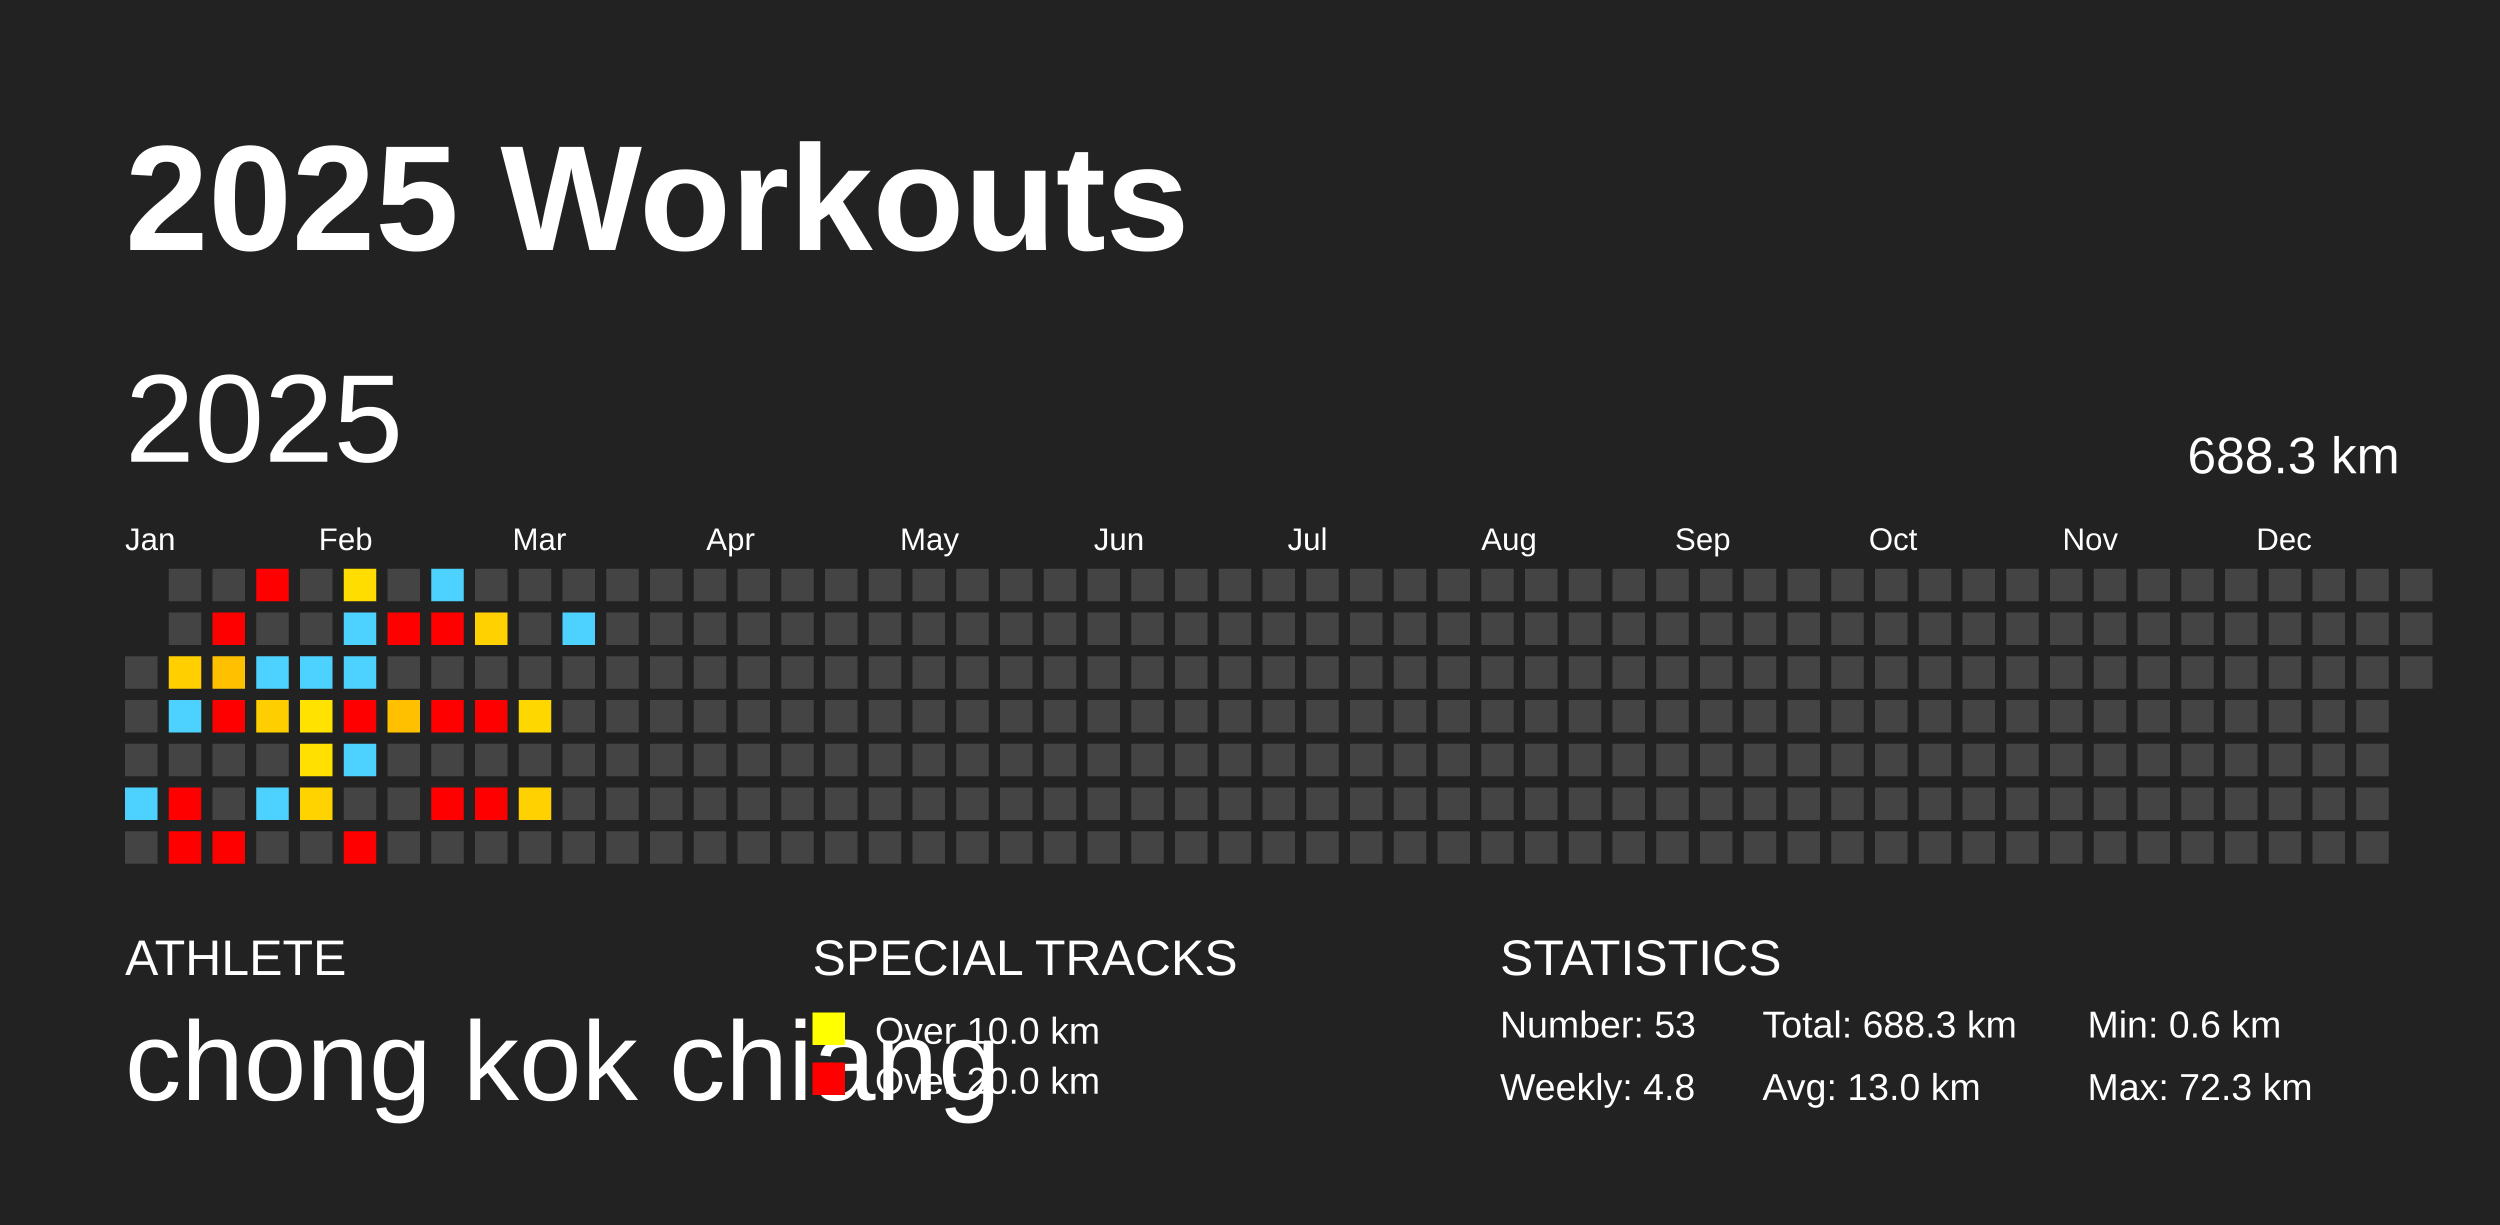
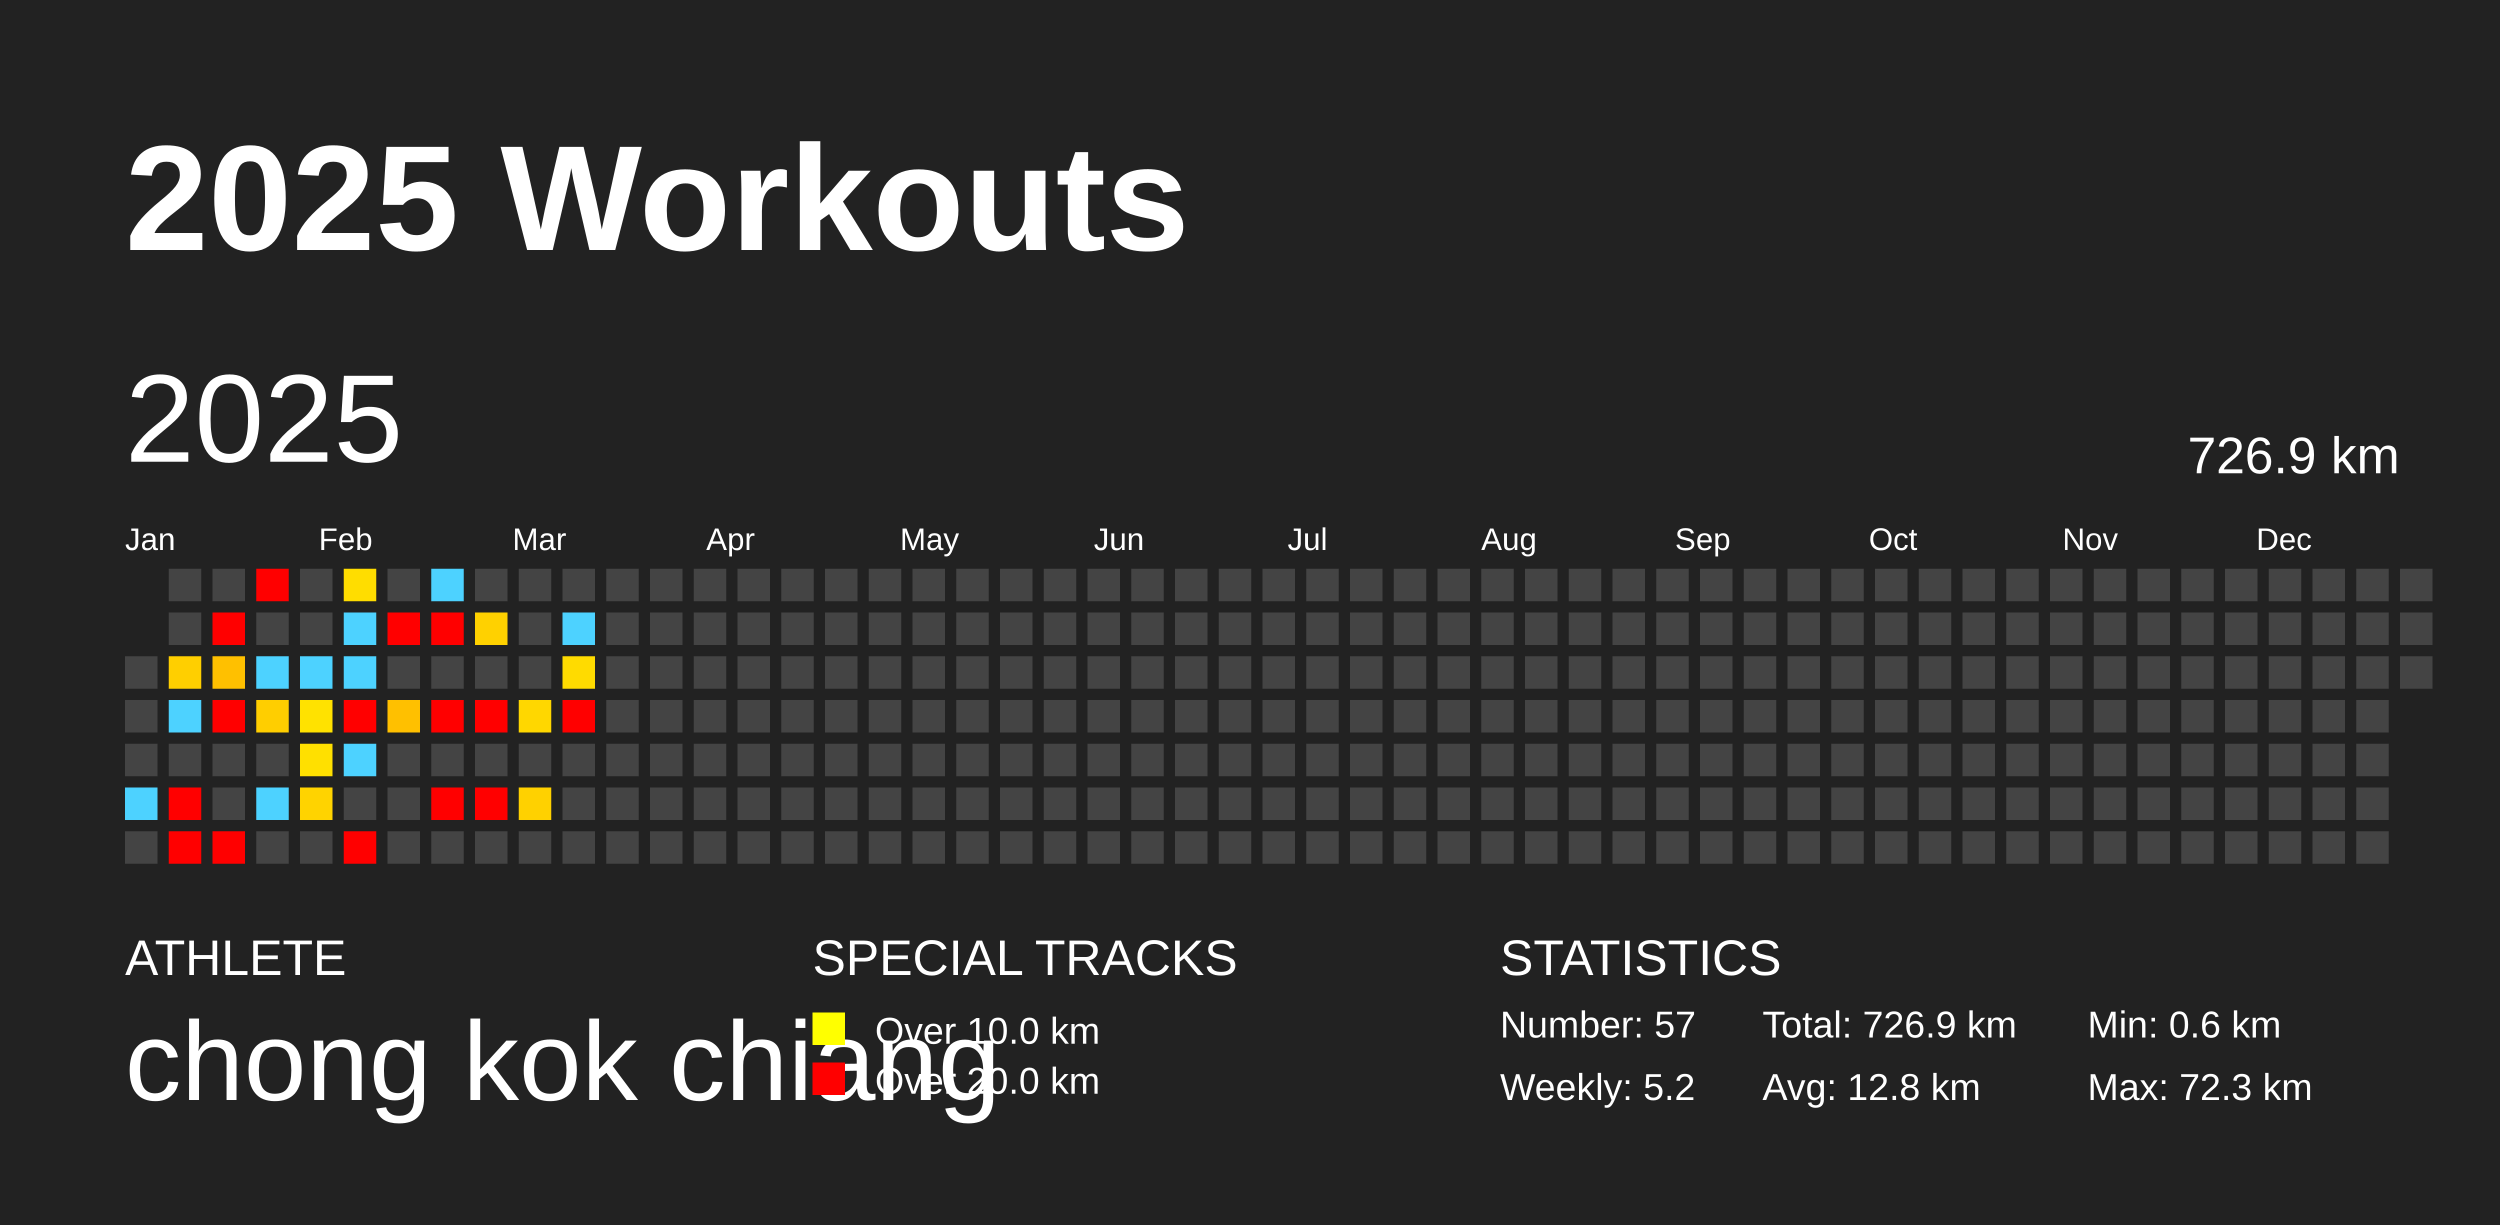
<svg xmlns="http://www.w3.org/2000/svg" baseProfile="full" height="98mm" version="1.1" viewBox="0,0,200,98" width="200mm">
  <defs />
  <rect fill="#222222" height="98" width="200" x="0" y="0" />
  <text fill="#FFFFFF" style="font-size:12px; font-family:Arial; font-weight:bold;" x="10" y="20">2025 Workouts</text>
  <text fill="#FFFFFF" style="font-size:4px; font-family:Arial" x="10" y="78">ATHLETE</text>
  <text fill="#FFFFFF" style="font-size:9px; font-family:Arial" x="10" y="88">chong kok chiang</text>
  <text fill="#FFFFFF" style="font-size:4px; font-family:Arial" x="65" y="78">SPECIAL TRACKS</text>
  <rect fill="yellow" height="2.6" width="2.6" x="65" y="81" />
  <text fill="#FFFFFF" style="font-size:3px; font-family:Arial" x="70" y="83.5">Over 10.0 km</text>
  <rect fill="red" height="2.6" width="2.6" x="65" y="85" />
  <text fill="#FFFFFF" style="font-size:3px; font-family:Arial" x="70" y="87.5">Over 20.0 km</text>
  <text fill="#FFFFFF" style="font-size:4px; font-family:Arial" x="120" y="78">STATISTICS</text>
-   <text fill="#FFFFFF" style="font-size:3px; font-family:Arial" x="120" y="83">Number: 53</text>
-   <text fill="#FFFFFF" style="font-size:3px; font-family:Arial" x="120" y="88">Weekly: 4.8</text>
-   <text fill="#FFFFFF" style="font-size:3px; font-family:Arial" x="141" y="83">Total: 688.3 km</text>
-   <text fill="#FFFFFF" style="font-size:3px; font-family:Arial" x="141" y="88">Avg: 13.0 km</text>
+   <text fill="#FFFFFF" style="font-size:3px; font-family:Arial" x="120" y="83">Number: 57</text>
+   <text fill="#FFFFFF" style="font-size:3px; font-family:Arial" x="120" y="88">Weekly: 5.2</text>
+   <text fill="#FFFFFF" style="font-size:3px; font-family:Arial" x="141" y="83">Total: 726.9 km</text>
+   <text fill="#FFFFFF" style="font-size:3px; font-family:Arial" x="141" y="88">Avg: 12.8 km</text>
  <text fill="#FFFFFF" style="font-size:3px; font-family:Arial" x="167" y="83">Min: 0.6 km</text>
  <text fill="#FFFFFF" style="font-size:3px; font-family:Arial" x="167" y="88">Max: 72.3 km</text>
  <text dominant-baseline="hanging" fill="#FFFFFF" style="font-size:10.0px; font-family:Arial;" x="10" y="30">2025</text>
-   <text dominant-baseline="hanging" fill="#FFFFFF" style="font-size:4.125px; font-family:Arial;" x="175" y="35">688.3 km</text>
+   <text dominant-baseline="hanging" fill="#FFFFFF" style="font-size:4.125px; font-family:Arial;" x="175" y="35">726.9 km</text>
  <text fill="#FFFFFF" style="font-size:2.5px; font-family:Arial" x="10.0" y="44">Jan</text>
  <text fill="#FFFFFF" style="font-size:2.5px; font-family:Arial" x="25.5" y="44">Feb</text>
  <text fill="#FFFFFF" style="font-size:2.5px; font-family:Arial" x="41.0" y="44">Mar</text>
  <text fill="#FFFFFF" style="font-size:2.5px; font-family:Arial" x="56.5" y="44">Apr</text>
  <text fill="#FFFFFF" style="font-size:2.5px; font-family:Arial" x="72.0" y="44">May</text>
  <text fill="#FFFFFF" style="font-size:2.5px; font-family:Arial" x="87.5" y="44">Jun</text>
  <text fill="#FFFFFF" style="font-size:2.5px; font-family:Arial" x="103.0" y="44">Jul</text>
  <text fill="#FFFFFF" style="font-size:2.5px; font-family:Arial" x="118.5" y="44">Aug</text>
  <text fill="#FFFFFF" style="font-size:2.5px; font-family:Arial" x="134.0" y="44">Sep</text>
  <text fill="#FFFFFF" style="font-size:2.5px; font-family:Arial" x="149.5" y="44">Oct</text>
  <text fill="#FFFFFF" style="font-size:2.5px; font-family:Arial" x="165.0" y="44">Nov</text>
  <text fill="#FFFFFF" style="font-size:2.5px; font-family:Arial" x="180.5" y="44">Dec</text>
  <rect fill="#444444" height="2.6" width="2.6" x="10.0" y="52.5" />
  <rect fill="#444444" height="2.6" width="2.6" x="10.0" y="56.0" />
  <rect fill="#444444" height="2.6" width="2.6" x="10.0" y="59.5" />
  <rect fill="#4dd2ff" height="2.6" width="2.6" x="10.0" y="63.0" />
  <rect fill="#444444" height="2.6" width="2.6" x="10.0" y="66.5" />
  <rect fill="#444444" height="2.6" width="2.6" x="13.5" y="45.5" />
  <rect fill="#444444" height="2.6" width="2.6" x="13.5" y="49.0" />
  <rect fill="#ffcf00" height="2.6" width="2.6" x="13.5" y="52.5" />
  <rect fill="#4dd2ff" height="2.6" width="2.6" x="13.5" y="56.0" />
  <rect fill="#444444" height="2.6" width="2.6" x="13.5" y="59.5" />
  <rect fill="red" height="2.6" width="2.6" x="13.5" y="63.0" />
  <rect fill="red" height="2.6" width="2.6" x="13.5" y="66.5" />
  <rect fill="#444444" height="2.6" width="2.6" x="17.0" y="45.5" />
  <rect fill="red" height="2.6" width="2.6" x="17.0" y="49.0" />
  <rect fill="#ffc000" height="2.6" width="2.6" x="17.0" y="52.5" />
  <rect fill="red" height="2.6" width="2.6" x="17.0" y="56.0" />
  <rect fill="#444444" height="2.6" width="2.6" x="17.0" y="59.5" />
  <rect fill="#444444" height="2.6" width="2.6" x="17.0" y="63.0" />
  <rect fill="red" height="2.6" width="2.6" x="17.0" y="66.5" />
  <rect fill="red" height="2.6" width="2.6" x="20.5" y="45.5" />
  <rect fill="#444444" height="2.6" width="2.6" x="20.5" y="49.0" />
  <rect fill="#4dd2ff" height="2.6" width="2.6" x="20.5" y="52.5" />
  <rect fill="#ffce00" height="2.6" width="2.6" x="20.5" y="56.0" />
  <rect fill="#444444" height="2.6" width="2.6" x="20.5" y="59.5" />
  <rect fill="#4dd2ff" height="2.6" width="2.6" x="20.5" y="63.0" />
  <rect fill="#444444" height="2.6" width="2.6" x="20.5" y="66.5" />
  <rect fill="#444444" height="2.6" width="2.6" x="24.0" y="45.5" />
  <rect fill="#444444" height="2.6" width="2.6" x="24.0" y="49.0" />
  <rect fill="#4dd2ff" height="2.6" width="2.6" x="24.0" y="52.5" />
  <rect fill="#ffe200" height="2.6" width="2.6" x="24.0" y="56.0" />
  <rect fill="#ffe000" height="2.6" width="2.6" x="24.0" y="59.5" />
  <rect fill="#ffd300" height="2.6" width="2.6" x="24.0" y="63.0" />
  <rect fill="#444444" height="2.6" width="2.6" x="24.0" y="66.5" />
  <rect fill="#ffdd00" height="2.6" width="2.6" x="27.5" y="45.5" />
  <rect fill="#4dd2ff" height="2.6" width="2.6" x="27.5" y="49.0" />
  <rect fill="#4dd2ff" height="2.6" width="2.6" x="27.5" y="52.5" />
  <rect fill="red" height="2.6" width="2.6" x="27.5" y="56.0" />
  <rect fill="#4dd2ff" height="2.6" width="2.6" x="27.5" y="59.5" />
  <rect fill="#444444" height="2.6" width="2.6" x="27.5" y="63.0" />
  <rect fill="red" height="2.6" width="2.6" x="27.5" y="66.5" />
  <rect fill="#444444" height="2.6" width="2.6" x="31.0" y="45.5" />
  <rect fill="red" height="2.6" width="2.6" x="31.0" y="49.0" />
  <rect fill="#444444" height="2.6" width="2.6" x="31.0" y="52.5" />
  <rect fill="#ffc000" height="2.6" width="2.6" x="31.0" y="56.0" />
  <rect fill="#444444" height="2.6" width="2.6" x="31.0" y="59.5" />
  <rect fill="#444444" height="2.6" width="2.6" x="31.0" y="63.0" />
  <rect fill="#444444" height="2.6" width="2.6" x="31.0" y="66.5" />
  <rect fill="#4dd2ff" height="2.6" width="2.6" x="34.5" y="45.5" />
  <rect fill="red" height="2.6" width="2.6" x="34.5" y="49.0" />
  <rect fill="#444444" height="2.6" width="2.6" x="34.5" y="52.5" />
  <rect fill="red" height="2.6" width="2.6" x="34.5" y="56.0" />
  <rect fill="#444444" height="2.6" width="2.6" x="34.5" y="59.5" />
  <rect fill="red" height="2.6" width="2.6" x="34.5" y="63.0" />
  <rect fill="#444444" height="2.6" width="2.6" x="34.5" y="66.5" />
  <rect fill="#444444" height="2.6" width="2.6" x="38.0" y="45.5" />
  <rect fill="#ffd100" height="2.6" width="2.6" x="38.0" y="49.0" />
  <rect fill="#444444" height="2.6" width="2.6" x="38.0" y="52.5" />
  <rect fill="red" height="2.6" width="2.6" x="38.0" y="56.0" />
  <rect fill="#444444" height="2.6" width="2.6" x="38.0" y="59.5" />
  <rect fill="red" height="2.6" width="2.6" x="38.0" y="63.0" />
  <rect fill="#444444" height="2.6" width="2.6" x="38.0" y="66.5" />
  <rect fill="#444444" height="2.6" width="2.6" x="41.5" y="45.5" />
  <rect fill="#444444" height="2.6" width="2.6" x="41.5" y="49.0" />
  <rect fill="#444444" height="2.6" width="2.6" x="41.5" y="52.5" />
  <rect fill="#ffd700" height="2.6" width="2.6" x="41.5" y="56.0" />
  <rect fill="#444444" height="2.6" width="2.6" x="41.5" y="59.5" />
  <rect fill="#ffd100" height="2.6" width="2.6" x="41.5" y="63.0" />
  <rect fill="#444444" height="2.6" width="2.6" x="41.5" y="66.5" />
  <rect fill="#444444" height="2.6" width="2.6" x="45.0" y="45.5" />
  <rect fill="#4dd2ff" height="2.6" width="2.6" x="45.0" y="49.0" />
-   <rect fill="#444444" height="2.6" width="2.6" x="45.0" y="52.5" />
-   <rect fill="#444444" height="2.6" width="2.6" x="45.0" y="56.0" />
+   <rect fill="#ffdb00" height="2.6" width="2.6" x="45.0" y="52.5" />
+   <rect fill="red" height="2.6" width="2.6" x="45.0" y="56.0" />
  <rect fill="#444444" height="2.6" width="2.6" x="45.0" y="59.5" />
  <rect fill="#444444" height="2.6" width="2.6" x="45.0" y="63.0" />
  <rect fill="#444444" height="2.6" width="2.6" x="45.0" y="66.5" />
  <rect fill="#444444" height="2.6" width="2.6" x="48.5" y="45.5" />
  <rect fill="#444444" height="2.6" width="2.6" x="48.5" y="49.0" />
  <rect fill="#444444" height="2.6" width="2.6" x="48.5" y="52.5" />
  <rect fill="#444444" height="2.6" width="2.6" x="48.5" y="56.0" />
  <rect fill="#444444" height="2.6" width="2.6" x="48.5" y="59.5" />
  <rect fill="#444444" height="2.6" width="2.6" x="48.5" y="63.0" />
  <rect fill="#444444" height="2.6" width="2.6" x="48.5" y="66.5" />
  <rect fill="#444444" height="2.6" width="2.6" x="52.0" y="45.5" />
  <rect fill="#444444" height="2.6" width="2.6" x="52.0" y="49.0" />
  <rect fill="#444444" height="2.6" width="2.6" x="52.0" y="52.5" />
  <rect fill="#444444" height="2.6" width="2.6" x="52.0" y="56.0" />
  <rect fill="#444444" height="2.6" width="2.6" x="52.0" y="59.5" />
  <rect fill="#444444" height="2.6" width="2.6" x="52.0" y="63.0" />
  <rect fill="#444444" height="2.6" width="2.6" x="52.0" y="66.5" />
  <rect fill="#444444" height="2.6" width="2.6" x="55.5" y="45.5" />
  <rect fill="#444444" height="2.6" width="2.6" x="55.5" y="49.0" />
  <rect fill="#444444" height="2.6" width="2.6" x="55.5" y="52.5" />
  <rect fill="#444444" height="2.6" width="2.6" x="55.5" y="56.0" />
  <rect fill="#444444" height="2.6" width="2.6" x="55.5" y="59.5" />
  <rect fill="#444444" height="2.6" width="2.6" x="55.5" y="63.0" />
  <rect fill="#444444" height="2.6" width="2.6" x="55.5" y="66.5" />
  <rect fill="#444444" height="2.6" width="2.6" x="59.0" y="45.5" />
  <rect fill="#444444" height="2.6" width="2.6" x="59.0" y="49.0" />
  <rect fill="#444444" height="2.6" width="2.6" x="59.0" y="52.5" />
  <rect fill="#444444" height="2.6" width="2.6" x="59.0" y="56.0" />
  <rect fill="#444444" height="2.6" width="2.6" x="59.0" y="59.5" />
  <rect fill="#444444" height="2.6" width="2.6" x="59.0" y="63.0" />
  <rect fill="#444444" height="2.6" width="2.6" x="59.0" y="66.5" />
  <rect fill="#444444" height="2.6" width="2.6" x="62.5" y="45.5" />
  <rect fill="#444444" height="2.6" width="2.6" x="62.5" y="49.0" />
  <rect fill="#444444" height="2.6" width="2.6" x="62.5" y="52.5" />
  <rect fill="#444444" height="2.6" width="2.6" x="62.5" y="56.0" />
  <rect fill="#444444" height="2.6" width="2.6" x="62.5" y="59.5" />
  <rect fill="#444444" height="2.6" width="2.6" x="62.5" y="63.0" />
  <rect fill="#444444" height="2.6" width="2.6" x="62.5" y="66.5" />
  <rect fill="#444444" height="2.6" width="2.6" x="66.0" y="45.5" />
  <rect fill="#444444" height="2.6" width="2.6" x="66.0" y="49.0" />
  <rect fill="#444444" height="2.6" width="2.6" x="66.0" y="52.5" />
  <rect fill="#444444" height="2.6" width="2.6" x="66.0" y="56.0" />
  <rect fill="#444444" height="2.6" width="2.6" x="66.0" y="59.5" />
  <rect fill="#444444" height="2.6" width="2.6" x="66.0" y="63.0" />
  <rect fill="#444444" height="2.6" width="2.6" x="66.0" y="66.5" />
  <rect fill="#444444" height="2.6" width="2.6" x="69.5" y="45.5" />
  <rect fill="#444444" height="2.6" width="2.6" x="69.5" y="49.0" />
  <rect fill="#444444" height="2.6" width="2.6" x="69.5" y="52.5" />
  <rect fill="#444444" height="2.6" width="2.6" x="69.5" y="56.0" />
  <rect fill="#444444" height="2.6" width="2.6" x="69.5" y="59.5" />
  <rect fill="#444444" height="2.6" width="2.6" x="69.5" y="63.0" />
  <rect fill="#444444" height="2.6" width="2.6" x="69.5" y="66.5" />
  <rect fill="#444444" height="2.6" width="2.6" x="73.0" y="45.5" />
  <rect fill="#444444" height="2.6" width="2.6" x="73.0" y="49.0" />
  <rect fill="#444444" height="2.6" width="2.6" x="73.0" y="52.5" />
  <rect fill="#444444" height="2.6" width="2.6" x="73.0" y="56.0" />
  <rect fill="#444444" height="2.6" width="2.6" x="73.0" y="59.5" />
  <rect fill="#444444" height="2.6" width="2.6" x="73.0" y="63.0" />
  <rect fill="#444444" height="2.6" width="2.6" x="73.0" y="66.5" />
  <rect fill="#444444" height="2.6" width="2.6" x="76.5" y="45.5" />
  <rect fill="#444444" height="2.6" width="2.6" x="76.5" y="49.0" />
  <rect fill="#444444" height="2.6" width="2.6" x="76.5" y="52.5" />
  <rect fill="#444444" height="2.6" width="2.6" x="76.5" y="56.0" />
  <rect fill="#444444" height="2.6" width="2.6" x="76.5" y="59.5" />
  <rect fill="#444444" height="2.6" width="2.6" x="76.5" y="63.0" />
  <rect fill="#444444" height="2.6" width="2.6" x="76.5" y="66.5" />
  <rect fill="#444444" height="2.6" width="2.6" x="80.0" y="45.5" />
  <rect fill="#444444" height="2.6" width="2.6" x="80.0" y="49.0" />
  <rect fill="#444444" height="2.6" width="2.6" x="80.0" y="52.5" />
  <rect fill="#444444" height="2.6" width="2.6" x="80.0" y="56.0" />
  <rect fill="#444444" height="2.6" width="2.6" x="80.0" y="59.5" />
  <rect fill="#444444" height="2.6" width="2.6" x="80.0" y="63.0" />
  <rect fill="#444444" height="2.6" width="2.6" x="80.0" y="66.5" />
  <rect fill="#444444" height="2.6" width="2.6" x="83.5" y="45.5" />
  <rect fill="#444444" height="2.6" width="2.6" x="83.5" y="49.0" />
  <rect fill="#444444" height="2.6" width="2.6" x="83.5" y="52.5" />
  <rect fill="#444444" height="2.6" width="2.6" x="83.5" y="56.0" />
  <rect fill="#444444" height="2.6" width="2.6" x="83.5" y="59.5" />
  <rect fill="#444444" height="2.6" width="2.6" x="83.5" y="63.0" />
  <rect fill="#444444" height="2.6" width="2.6" x="83.5" y="66.5" />
  <rect fill="#444444" height="2.6" width="2.6" x="87.0" y="45.5" />
  <rect fill="#444444" height="2.6" width="2.6" x="87.0" y="49.0" />
  <rect fill="#444444" height="2.6" width="2.6" x="87.0" y="52.5" />
  <rect fill="#444444" height="2.6" width="2.6" x="87.0" y="56.0" />
  <rect fill="#444444" height="2.6" width="2.6" x="87.0" y="59.5" />
  <rect fill="#444444" height="2.6" width="2.6" x="87.0" y="63.0" />
  <rect fill="#444444" height="2.6" width="2.6" x="87.0" y="66.5" />
  <rect fill="#444444" height="2.6" width="2.6" x="90.5" y="45.5" />
  <rect fill="#444444" height="2.6" width="2.6" x="90.5" y="49.0" />
  <rect fill="#444444" height="2.6" width="2.6" x="90.5" y="52.5" />
  <rect fill="#444444" height="2.6" width="2.6" x="90.5" y="56.0" />
  <rect fill="#444444" height="2.6" width="2.6" x="90.5" y="59.5" />
  <rect fill="#444444" height="2.6" width="2.6" x="90.5" y="63.0" />
  <rect fill="#444444" height="2.6" width="2.6" x="90.5" y="66.5" />
  <rect fill="#444444" height="2.6" width="2.6" x="94.0" y="45.5" />
  <rect fill="#444444" height="2.6" width="2.6" x="94.0" y="49.0" />
  <rect fill="#444444" height="2.6" width="2.6" x="94.0" y="52.5" />
  <rect fill="#444444" height="2.6" width="2.6" x="94.0" y="56.0" />
  <rect fill="#444444" height="2.6" width="2.6" x="94.0" y="59.5" />
  <rect fill="#444444" height="2.6" width="2.6" x="94.0" y="63.0" />
  <rect fill="#444444" height="2.6" width="2.6" x="94.0" y="66.5" />
  <rect fill="#444444" height="2.6" width="2.6" x="97.5" y="45.5" />
  <rect fill="#444444" height="2.6" width="2.6" x="97.5" y="49.0" />
  <rect fill="#444444" height="2.6" width="2.6" x="97.5" y="52.5" />
  <rect fill="#444444" height="2.6" width="2.6" x="97.5" y="56.0" />
  <rect fill="#444444" height="2.6" width="2.6" x="97.5" y="59.5" />
  <rect fill="#444444" height="2.6" width="2.6" x="97.5" y="63.0" />
  <rect fill="#444444" height="2.6" width="2.6" x="97.5" y="66.5" />
  <rect fill="#444444" height="2.6" width="2.6" x="101.0" y="45.5" />
  <rect fill="#444444" height="2.6" width="2.6" x="101.0" y="49.0" />
  <rect fill="#444444" height="2.6" width="2.6" x="101.0" y="52.5" />
  <rect fill="#444444" height="2.6" width="2.6" x="101.0" y="56.0" />
  <rect fill="#444444" height="2.6" width="2.6" x="101.0" y="59.5" />
  <rect fill="#444444" height="2.6" width="2.6" x="101.0" y="63.0" />
  <rect fill="#444444" height="2.6" width="2.6" x="101.0" y="66.5" />
  <rect fill="#444444" height="2.6" width="2.6" x="104.5" y="45.5" />
  <rect fill="#444444" height="2.6" width="2.6" x="104.5" y="49.0" />
  <rect fill="#444444" height="2.6" width="2.6" x="104.5" y="52.5" />
  <rect fill="#444444" height="2.6" width="2.6" x="104.5" y="56.0" />
  <rect fill="#444444" height="2.6" width="2.6" x="104.5" y="59.5" />
  <rect fill="#444444" height="2.6" width="2.6" x="104.5" y="63.0" />
  <rect fill="#444444" height="2.6" width="2.6" x="104.5" y="66.5" />
  <rect fill="#444444" height="2.6" width="2.6" x="108.0" y="45.5" />
  <rect fill="#444444" height="2.6" width="2.6" x="108.0" y="49.0" />
  <rect fill="#444444" height="2.6" width="2.6" x="108.0" y="52.5" />
  <rect fill="#444444" height="2.6" width="2.6" x="108.0" y="56.0" />
  <rect fill="#444444" height="2.6" width="2.6" x="108.0" y="59.5" />
  <rect fill="#444444" height="2.6" width="2.6" x="108.0" y="63.0" />
  <rect fill="#444444" height="2.6" width="2.6" x="108.0" y="66.5" />
  <rect fill="#444444" height="2.6" width="2.6" x="111.5" y="45.5" />
  <rect fill="#444444" height="2.6" width="2.6" x="111.5" y="49.0" />
  <rect fill="#444444" height="2.6" width="2.6" x="111.5" y="52.5" />
  <rect fill="#444444" height="2.6" width="2.6" x="111.5" y="56.0" />
  <rect fill="#444444" height="2.6" width="2.6" x="111.5" y="59.5" />
  <rect fill="#444444" height="2.6" width="2.6" x="111.5" y="63.0" />
  <rect fill="#444444" height="2.6" width="2.6" x="111.5" y="66.5" />
  <rect fill="#444444" height="2.6" width="2.6" x="115.0" y="45.5" />
  <rect fill="#444444" height="2.6" width="2.6" x="115.0" y="49.0" />
  <rect fill="#444444" height="2.6" width="2.6" x="115.0" y="52.5" />
  <rect fill="#444444" height="2.6" width="2.6" x="115.0" y="56.0" />
  <rect fill="#444444" height="2.6" width="2.6" x="115.0" y="59.5" />
  <rect fill="#444444" height="2.6" width="2.6" x="115.0" y="63.0" />
  <rect fill="#444444" height="2.6" width="2.6" x="115.0" y="66.5" />
  <rect fill="#444444" height="2.6" width="2.6" x="118.5" y="45.5" />
  <rect fill="#444444" height="2.6" width="2.6" x="118.5" y="49.0" />
  <rect fill="#444444" height="2.6" width="2.6" x="118.5" y="52.5" />
  <rect fill="#444444" height="2.6" width="2.6" x="118.5" y="56.0" />
  <rect fill="#444444" height="2.6" width="2.6" x="118.5" y="59.5" />
  <rect fill="#444444" height="2.6" width="2.6" x="118.5" y="63.0" />
  <rect fill="#444444" height="2.6" width="2.6" x="118.5" y="66.5" />
  <rect fill="#444444" height="2.6" width="2.6" x="122.0" y="45.5" />
  <rect fill="#444444" height="2.6" width="2.6" x="122.0" y="49.0" />
  <rect fill="#444444" height="2.6" width="2.6" x="122.0" y="52.5" />
  <rect fill="#444444" height="2.6" width="2.6" x="122.0" y="56.0" />
  <rect fill="#444444" height="2.6" width="2.6" x="122.0" y="59.5" />
  <rect fill="#444444" height="2.6" width="2.6" x="122.0" y="63.0" />
  <rect fill="#444444" height="2.6" width="2.6" x="122.0" y="66.5" />
  <rect fill="#444444" height="2.6" width="2.6" x="125.5" y="45.5" />
  <rect fill="#444444" height="2.6" width="2.6" x="125.5" y="49.0" />
  <rect fill="#444444" height="2.6" width="2.6" x="125.5" y="52.5" />
  <rect fill="#444444" height="2.6" width="2.6" x="125.5" y="56.0" />
  <rect fill="#444444" height="2.6" width="2.6" x="125.5" y="59.5" />
  <rect fill="#444444" height="2.6" width="2.6" x="125.5" y="63.0" />
  <rect fill="#444444" height="2.6" width="2.6" x="125.5" y="66.5" />
  <rect fill="#444444" height="2.6" width="2.6" x="129.0" y="45.5" />
  <rect fill="#444444" height="2.6" width="2.6" x="129.0" y="49.0" />
  <rect fill="#444444" height="2.6" width="2.6" x="129.0" y="52.5" />
  <rect fill="#444444" height="2.6" width="2.6" x="129.0" y="56.0" />
  <rect fill="#444444" height="2.6" width="2.6" x="129.0" y="59.5" />
  <rect fill="#444444" height="2.6" width="2.6" x="129.0" y="63.0" />
  <rect fill="#444444" height="2.6" width="2.6" x="129.0" y="66.5" />
  <rect fill="#444444" height="2.6" width="2.6" x="132.5" y="45.5" />
  <rect fill="#444444" height="2.6" width="2.6" x="132.5" y="49.0" />
  <rect fill="#444444" height="2.6" width="2.6" x="132.5" y="52.5" />
  <rect fill="#444444" height="2.6" width="2.6" x="132.5" y="56.0" />
  <rect fill="#444444" height="2.6" width="2.6" x="132.5" y="59.5" />
  <rect fill="#444444" height="2.6" width="2.6" x="132.5" y="63.0" />
  <rect fill="#444444" height="2.6" width="2.6" x="132.5" y="66.5" />
  <rect fill="#444444" height="2.6" width="2.6" x="136.0" y="45.5" />
  <rect fill="#444444" height="2.6" width="2.6" x="136.0" y="49.0" />
  <rect fill="#444444" height="2.6" width="2.6" x="136.0" y="52.5" />
  <rect fill="#444444" height="2.6" width="2.6" x="136.0" y="56.0" />
  <rect fill="#444444" height="2.6" width="2.6" x="136.0" y="59.5" />
  <rect fill="#444444" height="2.6" width="2.6" x="136.0" y="63.0" />
  <rect fill="#444444" height="2.6" width="2.6" x="136.0" y="66.5" />
  <rect fill="#444444" height="2.6" width="2.6" x="139.5" y="45.5" />
  <rect fill="#444444" height="2.6" width="2.6" x="139.5" y="49.0" />
  <rect fill="#444444" height="2.6" width="2.6" x="139.5" y="52.5" />
  <rect fill="#444444" height="2.6" width="2.6" x="139.5" y="56.0" />
  <rect fill="#444444" height="2.6" width="2.6" x="139.5" y="59.5" />
  <rect fill="#444444" height="2.6" width="2.6" x="139.5" y="63.0" />
  <rect fill="#444444" height="2.6" width="2.6" x="139.5" y="66.5" />
  <rect fill="#444444" height="2.6" width="2.6" x="143.0" y="45.5" />
  <rect fill="#444444" height="2.6" width="2.6" x="143.0" y="49.0" />
  <rect fill="#444444" height="2.6" width="2.6" x="143.0" y="52.5" />
  <rect fill="#444444" height="2.6" width="2.6" x="143.0" y="56.0" />
  <rect fill="#444444" height="2.6" width="2.6" x="143.0" y="59.5" />
  <rect fill="#444444" height="2.6" width="2.6" x="143.0" y="63.0" />
  <rect fill="#444444" height="2.6" width="2.6" x="143.0" y="66.5" />
  <rect fill="#444444" height="2.6" width="2.6" x="146.5" y="45.5" />
  <rect fill="#444444" height="2.6" width="2.6" x="146.5" y="49.0" />
  <rect fill="#444444" height="2.6" width="2.6" x="146.5" y="52.5" />
  <rect fill="#444444" height="2.6" width="2.6" x="146.5" y="56.0" />
  <rect fill="#444444" height="2.6" width="2.6" x="146.5" y="59.5" />
  <rect fill="#444444" height="2.6" width="2.6" x="146.5" y="63.0" />
  <rect fill="#444444" height="2.6" width="2.6" x="146.5" y="66.5" />
  <rect fill="#444444" height="2.6" width="2.6" x="150.0" y="45.5" />
  <rect fill="#444444" height="2.6" width="2.6" x="150.0" y="49.0" />
  <rect fill="#444444" height="2.6" width="2.6" x="150.0" y="52.5" />
  <rect fill="#444444" height="2.6" width="2.6" x="150.0" y="56.0" />
  <rect fill="#444444" height="2.6" width="2.6" x="150.0" y="59.5" />
  <rect fill="#444444" height="2.6" width="2.6" x="150.0" y="63.0" />
  <rect fill="#444444" height="2.6" width="2.6" x="150.0" y="66.5" />
  <rect fill="#444444" height="2.6" width="2.6" x="153.5" y="45.5" />
  <rect fill="#444444" height="2.6" width="2.6" x="153.5" y="49.0" />
  <rect fill="#444444" height="2.6" width="2.6" x="153.5" y="52.5" />
  <rect fill="#444444" height="2.6" width="2.6" x="153.5" y="56.0" />
  <rect fill="#444444" height="2.6" width="2.6" x="153.5" y="59.5" />
  <rect fill="#444444" height="2.6" width="2.6" x="153.5" y="63.0" />
  <rect fill="#444444" height="2.6" width="2.6" x="153.5" y="66.5" />
  <rect fill="#444444" height="2.6" width="2.6" x="157.0" y="45.5" />
  <rect fill="#444444" height="2.6" width="2.6" x="157.0" y="49.0" />
  <rect fill="#444444" height="2.6" width="2.6" x="157.0" y="52.5" />
  <rect fill="#444444" height="2.6" width="2.6" x="157.0" y="56.0" />
  <rect fill="#444444" height="2.6" width="2.6" x="157.0" y="59.5" />
  <rect fill="#444444" height="2.6" width="2.6" x="157.0" y="63.0" />
  <rect fill="#444444" height="2.6" width="2.6" x="157.0" y="66.5" />
  <rect fill="#444444" height="2.6" width="2.6" x="160.5" y="45.5" />
  <rect fill="#444444" height="2.6" width="2.6" x="160.5" y="49.0" />
  <rect fill="#444444" height="2.6" width="2.6" x="160.5" y="52.5" />
  <rect fill="#444444" height="2.6" width="2.6" x="160.5" y="56.0" />
  <rect fill="#444444" height="2.6" width="2.6" x="160.5" y="59.5" />
  <rect fill="#444444" height="2.6" width="2.6" x="160.5" y="63.0" />
  <rect fill="#444444" height="2.6" width="2.6" x="160.5" y="66.5" />
  <rect fill="#444444" height="2.6" width="2.6" x="164.0" y="45.5" />
  <rect fill="#444444" height="2.6" width="2.6" x="164.0" y="49.0" />
  <rect fill="#444444" height="2.6" width="2.6" x="164.0" y="52.5" />
  <rect fill="#444444" height="2.6" width="2.6" x="164.0" y="56.0" />
  <rect fill="#444444" height="2.6" width="2.6" x="164.0" y="59.5" />
  <rect fill="#444444" height="2.6" width="2.6" x="164.0" y="63.0" />
  <rect fill="#444444" height="2.6" width="2.6" x="164.0" y="66.5" />
  <rect fill="#444444" height="2.6" width="2.6" x="167.5" y="45.5" />
  <rect fill="#444444" height="2.6" width="2.6" x="167.5" y="49.0" />
  <rect fill="#444444" height="2.6" width="2.6" x="167.5" y="52.5" />
  <rect fill="#444444" height="2.6" width="2.6" x="167.5" y="56.0" />
  <rect fill="#444444" height="2.6" width="2.6" x="167.5" y="59.5" />
  <rect fill="#444444" height="2.6" width="2.6" x="167.5" y="63.0" />
  <rect fill="#444444" height="2.6" width="2.6" x="167.5" y="66.5" />
  <rect fill="#444444" height="2.6" width="2.6" x="171.0" y="45.5" />
  <rect fill="#444444" height="2.6" width="2.6" x="171.0" y="49.0" />
  <rect fill="#444444" height="2.6" width="2.6" x="171.0" y="52.5" />
  <rect fill="#444444" height="2.6" width="2.6" x="171.0" y="56.0" />
  <rect fill="#444444" height="2.6" width="2.6" x="171.0" y="59.5" />
  <rect fill="#444444" height="2.6" width="2.6" x="171.0" y="63.0" />
  <rect fill="#444444" height="2.6" width="2.6" x="171.0" y="66.5" />
  <rect fill="#444444" height="2.6" width="2.6" x="174.5" y="45.5" />
  <rect fill="#444444" height="2.6" width="2.6" x="174.5" y="49.0" />
  <rect fill="#444444" height="2.6" width="2.6" x="174.5" y="52.5" />
  <rect fill="#444444" height="2.6" width="2.6" x="174.5" y="56.0" />
  <rect fill="#444444" height="2.6" width="2.6" x="174.5" y="59.5" />
  <rect fill="#444444" height="2.6" width="2.6" x="174.5" y="63.0" />
  <rect fill="#444444" height="2.6" width="2.6" x="174.5" y="66.5" />
  <rect fill="#444444" height="2.6" width="2.6" x="178.0" y="45.5" />
  <rect fill="#444444" height="2.6" width="2.6" x="178.0" y="49.0" />
  <rect fill="#444444" height="2.6" width="2.6" x="178.0" y="52.5" />
  <rect fill="#444444" height="2.6" width="2.6" x="178.0" y="56.0" />
  <rect fill="#444444" height="2.6" width="2.6" x="178.0" y="59.5" />
  <rect fill="#444444" height="2.6" width="2.6" x="178.0" y="63.0" />
  <rect fill="#444444" height="2.6" width="2.6" x="178.0" y="66.5" />
  <rect fill="#444444" height="2.6" width="2.6" x="181.5" y="45.5" />
  <rect fill="#444444" height="2.6" width="2.6" x="181.5" y="49.0" />
  <rect fill="#444444" height="2.6" width="2.6" x="181.5" y="52.5" />
  <rect fill="#444444" height="2.6" width="2.6" x="181.5" y="56.0" />
  <rect fill="#444444" height="2.6" width="2.6" x="181.5" y="59.5" />
  <rect fill="#444444" height="2.6" width="2.6" x="181.5" y="63.0" />
  <rect fill="#444444" height="2.6" width="2.6" x="181.5" y="66.5" />
  <rect fill="#444444" height="2.6" width="2.6" x="185.0" y="45.5" />
  <rect fill="#444444" height="2.6" width="2.6" x="185.0" y="49.0" />
  <rect fill="#444444" height="2.6" width="2.6" x="185.0" y="52.5" />
  <rect fill="#444444" height="2.6" width="2.6" x="185.0" y="56.0" />
  <rect fill="#444444" height="2.6" width="2.6" x="185.0" y="59.5" />
  <rect fill="#444444" height="2.6" width="2.6" x="185.0" y="63.0" />
  <rect fill="#444444" height="2.6" width="2.6" x="185.0" y="66.5" />
  <rect fill="#444444" height="2.6" width="2.6" x="188.5" y="45.5" />
  <rect fill="#444444" height="2.6" width="2.6" x="188.5" y="49.0" />
  <rect fill="#444444" height="2.6" width="2.6" x="188.5" y="52.5" />
  <rect fill="#444444" height="2.6" width="2.6" x="188.5" y="56.0" />
  <rect fill="#444444" height="2.6" width="2.6" x="188.5" y="59.5" />
  <rect fill="#444444" height="2.6" width="2.6" x="188.5" y="63.0" />
  <rect fill="#444444" height="2.6" width="2.6" x="188.5" y="66.5" />
  <rect fill="#444444" height="2.6" width="2.6" x="192.0" y="45.5" />
  <rect fill="#444444" height="2.6" width="2.6" x="192.0" y="49.0" />
  <rect fill="#444444" height="2.6" width="2.6" x="192.0" y="52.5" />
</svg>
